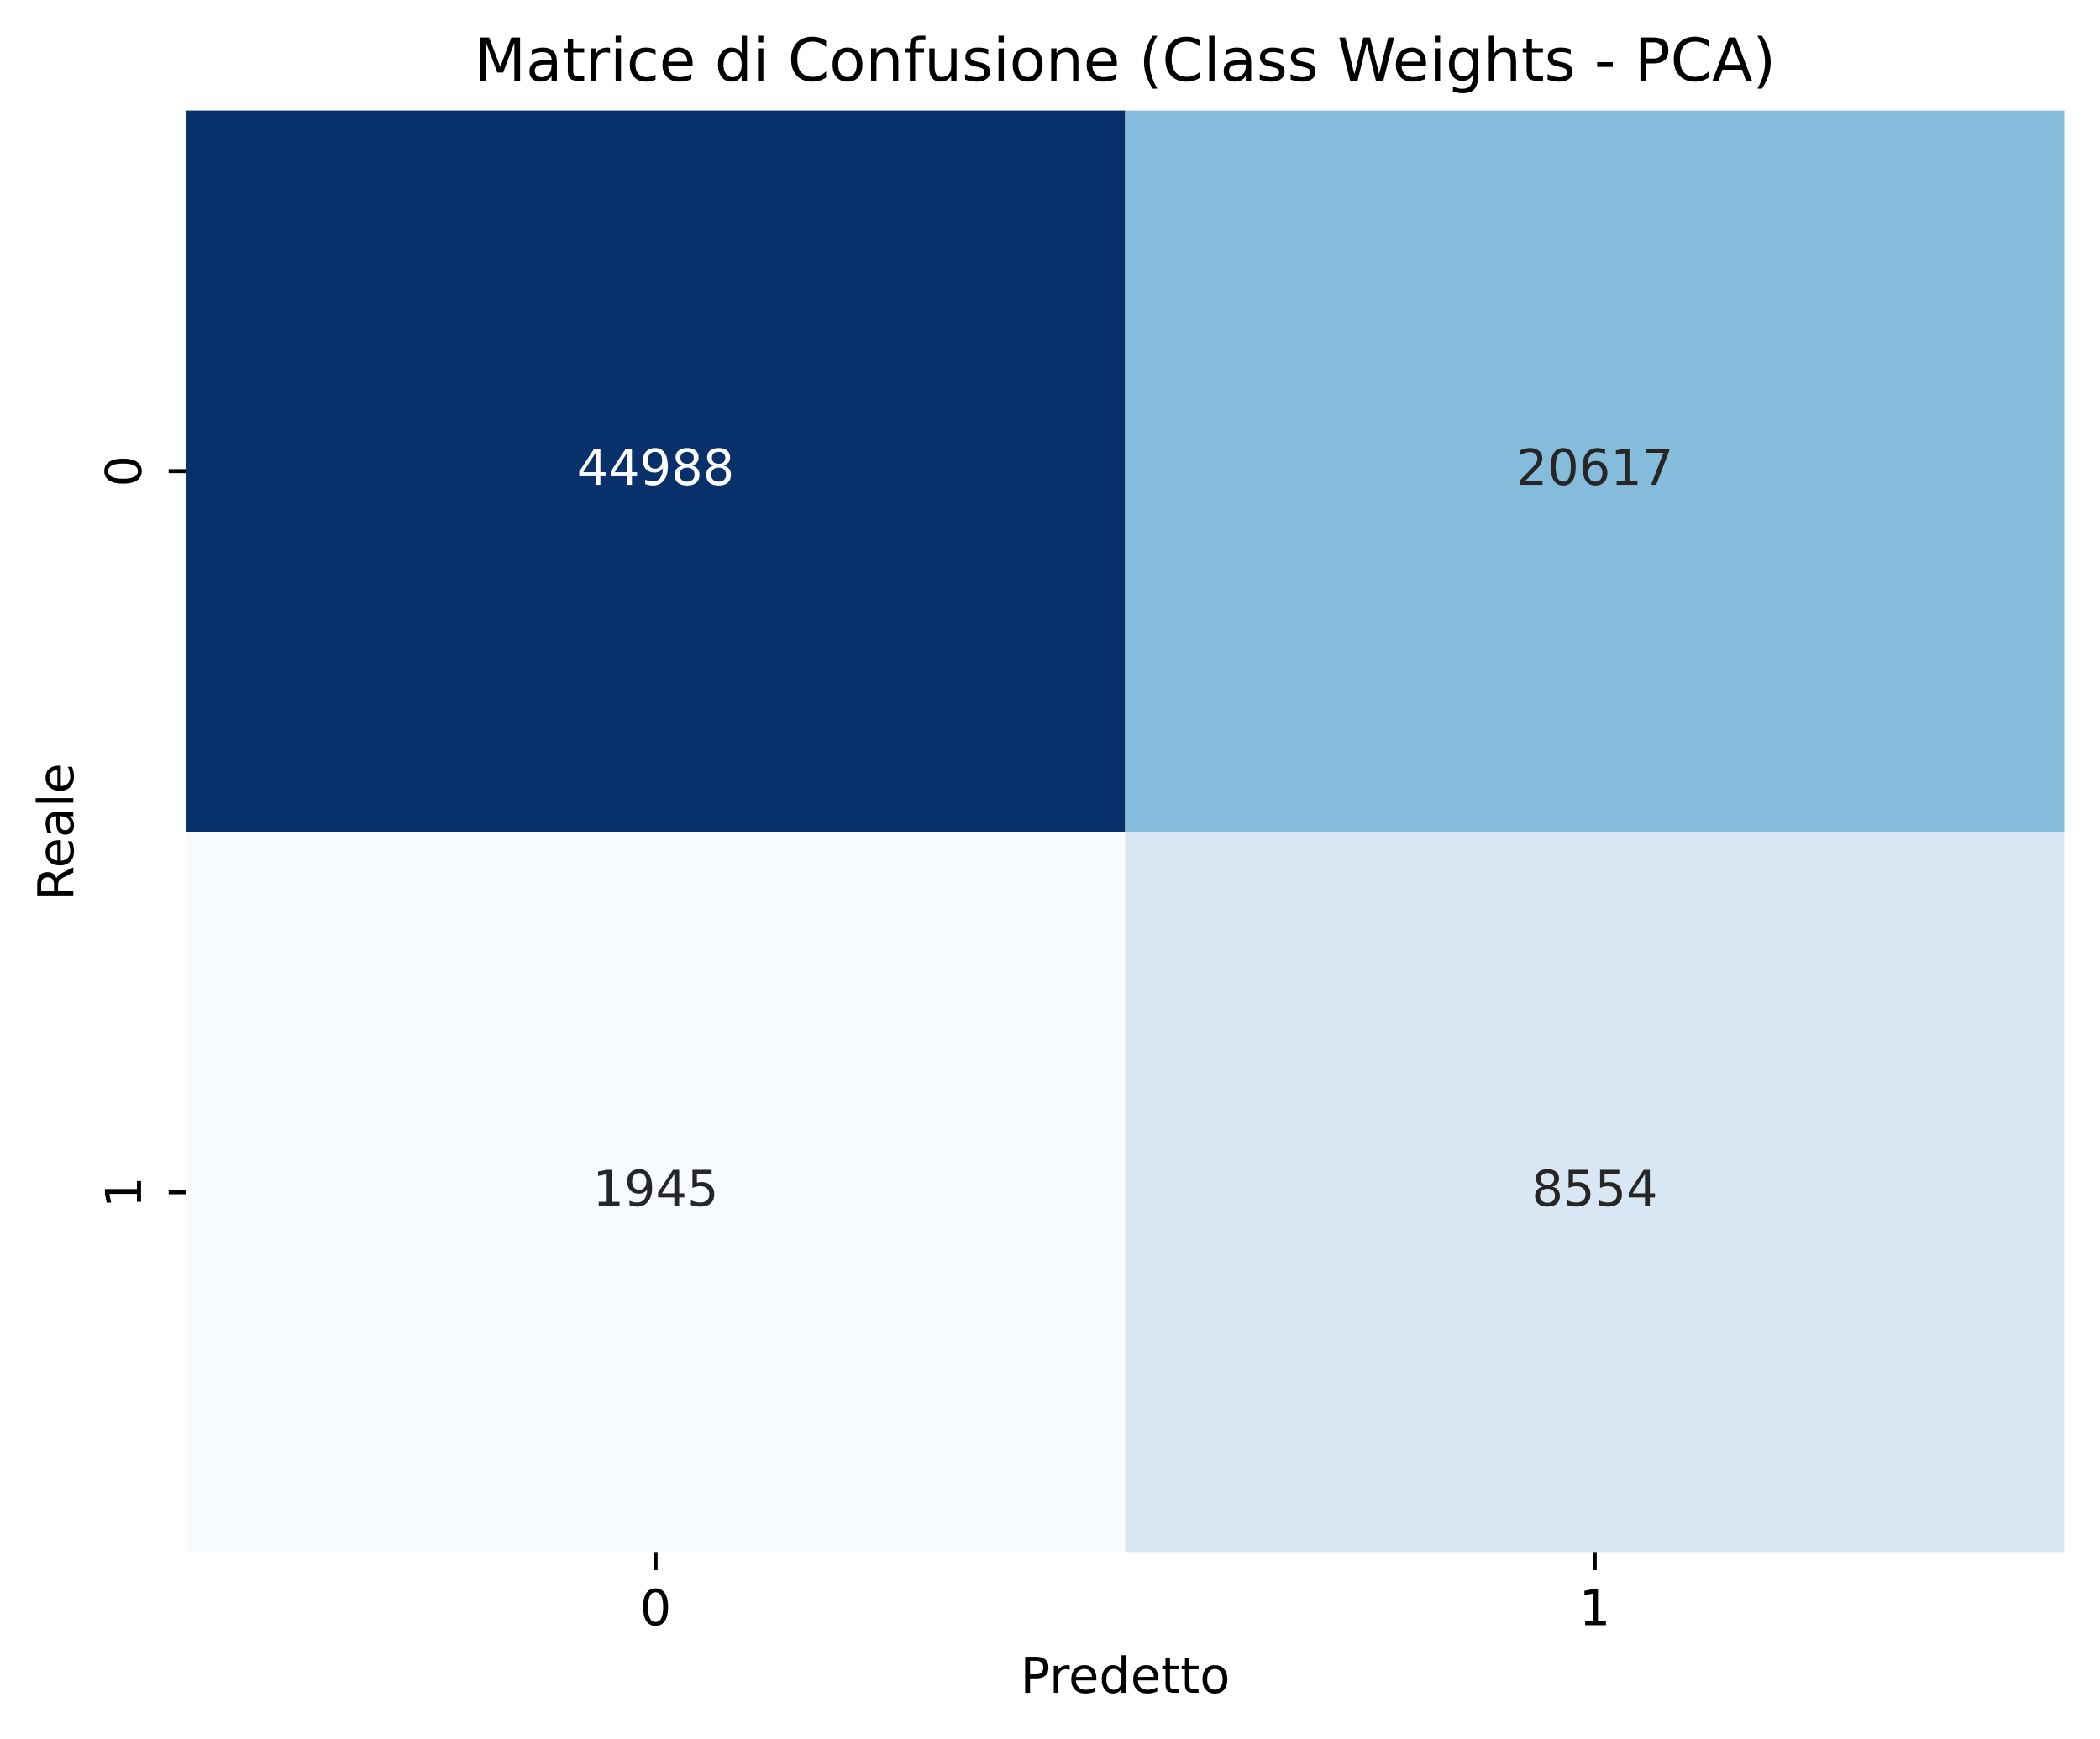
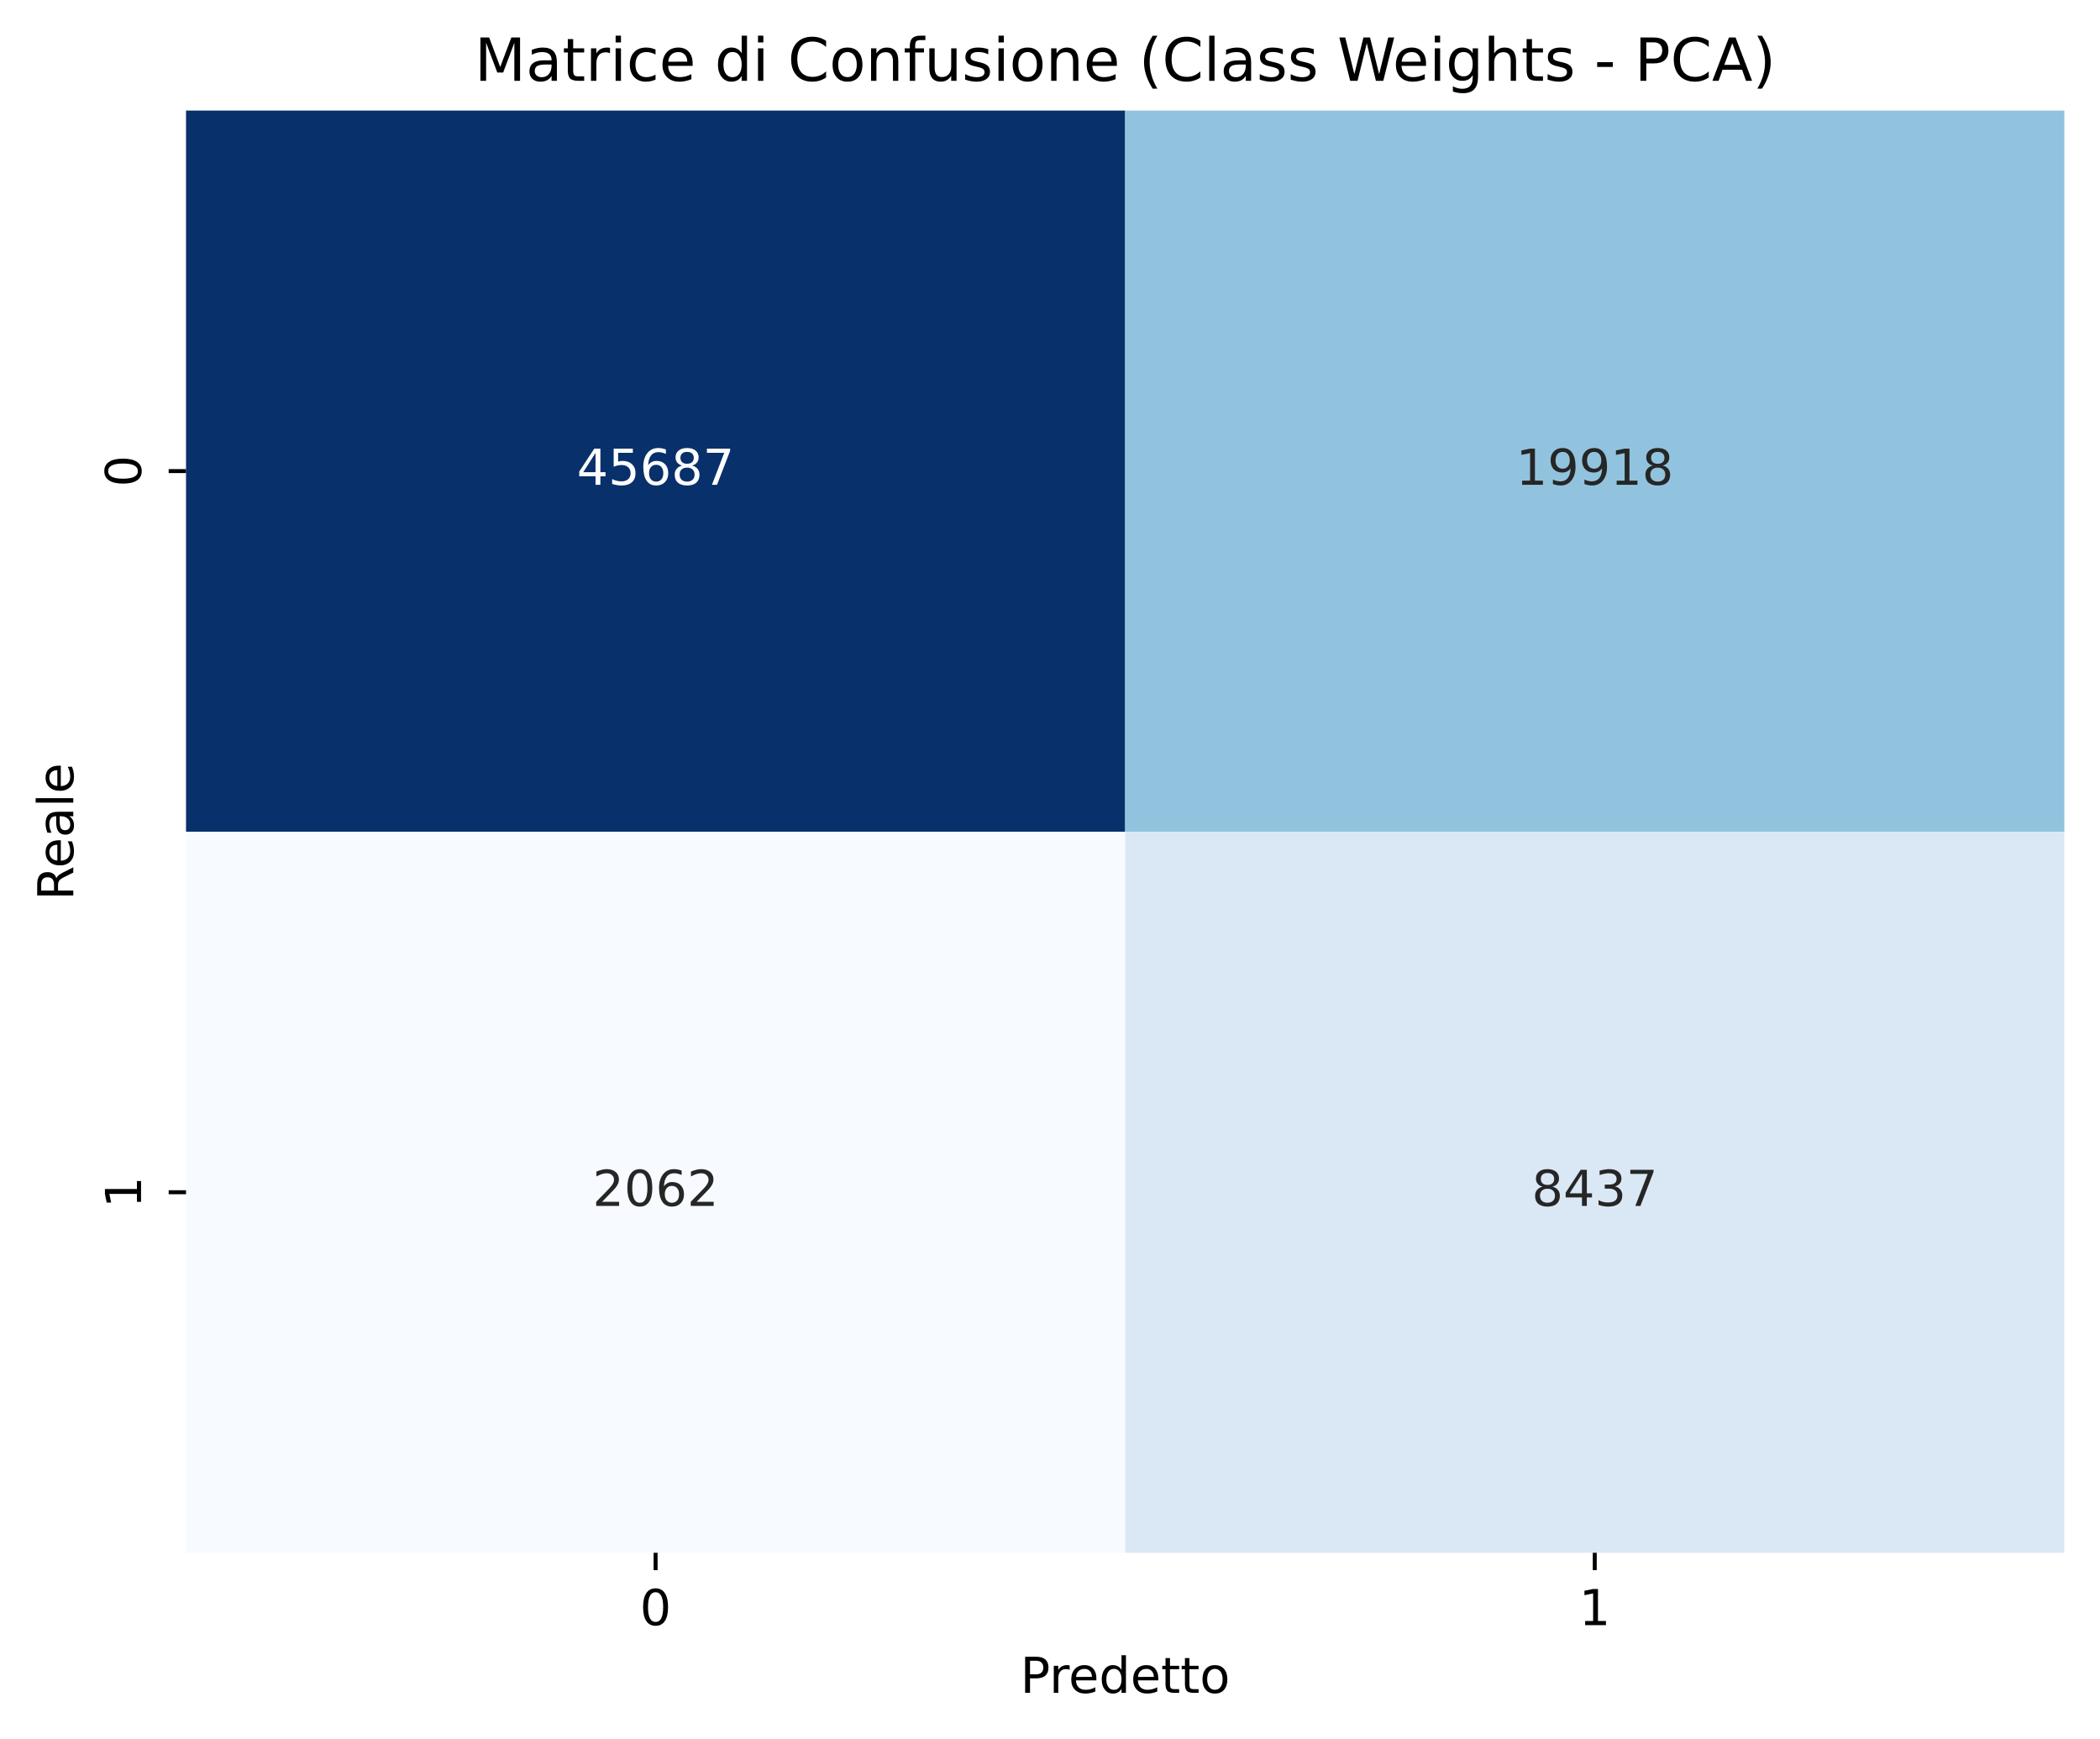
<svg xmlns="http://www.w3.org/2000/svg" xmlns:xlink="http://www.w3.org/1999/xlink" width="423.996pt" height="351.034pt" viewBox="0 0 423.996 351.034" version="1.1">
  <defs>
    <style type="text/css">*{stroke-linejoin: round; stroke-linecap: butt}</style>
  </defs>
  <g id="figure_1">
    <g id="patch_1">
      <path d="M 0 351.034  L 423.996 351.034  L 423.996 0  L 0 0  z " style="fill: #ffffff" />
    </g>
    <g id="axes_1">
      <g id="patch_2">
        <path d="M 37.556 313.478  L 416.796 313.478  L 416.796 22.318  L 37.556 22.318  z " style="fill: #ffffff" />
      </g>
      <g id="QuadMesh_1">
-         <path d="M 37.556 22.318  L 227.176 22.318  L 227.176 167.898  L 37.556 167.898  L 37.556 22.318  " clip-path="url(#p2d4f78e624)" style="fill: #08306b" />
-         <path d="M 227.176 22.318  L 416.796 22.318  L 416.796 167.898  L 227.176 167.898  L 227.176 22.318  " clip-path="url(#p2d4f78e624)" style="fill: #85bcdc" />
-         <path d="M 37.556 167.898  L 227.176 167.898  L 227.176 313.478  L 37.556 313.478  L 37.556 167.898  " clip-path="url(#p2d4f78e624)" style="fill: #f7fbff" />
-         <path d="M 227.176 167.898  L 416.796 167.898  L 416.796 313.478  L 227.176 313.478  L 227.176 167.898  " clip-path="url(#p2d4f78e624)" style="fill: #d9e7f5" />
+         <path d="M 37.556 22.318  L 227.176 22.318  L 227.176 167.898  L 37.556 167.898  L 37.556 22.318  " clip-path="url(#p043c2e031e)" style="fill: #08306b" />
+         <path d="M 227.176 22.318  L 416.796 22.318  L 416.796 167.898  L 227.176 167.898  L 227.176 22.318  " clip-path="url(#p043c2e031e)" style="fill: #91c3de" />
+         <path d="M 37.556 167.898  L 227.176 167.898  L 227.176 313.478  L 37.556 313.478  L 37.556 167.898  " clip-path="url(#p043c2e031e)" style="fill: #f7fbff" />
+         <path d="M 227.176 167.898  L 416.796 167.898  L 416.796 313.478  L 227.176 313.478  L 227.176 167.898  " clip-path="url(#p043c2e031e)" style="fill: #dae8f6" />
      </g>
      <g id="matplotlib.axis_1">
        <g id="xtick_1">
          <g id="line2d_1">
            <defs>
-               <path id="m8d16c67934" d="M 0 0  L 0 3.5  " style="stroke: #000000; stroke-width: 0.8" />
-             </defs>
-             <g>
-               <use xlink:href="#m8d16c67934" x="132.366" y="313.478" style="stroke: #000000; stroke-width: 0.8" />
+               <path id="mff642e21d7" d="M 0 0  L 0 3.5  " style="stroke: #000000; stroke-width: 0.8" />
+             </defs>
+             <g>
+               <use xlink:href="#mff642e21d7" x="132.366" y="313.478" style="stroke: #000000; stroke-width: 0.8" />
            </g>
          </g>
          <g id="text_1">
            <g transform="translate(129.185 328.0766) scale(0.1 -0.1)">
              <defs>
                <path id="DejaVuSans-30" d="M 2034 4250  Q 1547 4250 1301 3770  Q 1056 3291 1056 2328  Q 1056 1369 1301 889  Q 1547 409 2034 409  Q 2525 409 2770 889  Q 3016 1369 3016 2328  Q 3016 3291 2770 3770  Q 2525 4250 2034 4250  z M 2034 4750  Q 2819 4750 3233 4129  Q 3647 3509 3647 2328  Q 3647 1150 3233 529  Q 2819 -91 2034 -91  Q 1250 -91 836 529  Q 422 1150 422 2328  Q 422 3509 836 4129  Q 1250 4750 2034 4750  z " transform="scale(0.015625)" />
              </defs>
              <use xlink:href="#DejaVuSans-30" />
            </g>
          </g>
        </g>
        <g id="xtick_2">
          <g id="line2d_2">
            <g>
-               <use xlink:href="#m8d16c67934" x="321.986" y="313.478" style="stroke: #000000; stroke-width: 0.8" />
+               <use xlink:href="#mff642e21d7" x="321.986" y="313.478" style="stroke: #000000; stroke-width: 0.8" />
            </g>
          </g>
          <g id="text_2">
            <g transform="translate(318.805 328.0766) scale(0.1 -0.1)">
              <defs>
                <path id="DejaVuSans-31" d="M 794 531  L 1825 531  L 1825 4091  L 703 3866  L 703 4441  L 1819 4666  L 2450 4666  L 2450 531  L 3481 531  L 3481 0  L 794 0  L 794 531  z " transform="scale(0.015625)" />
              </defs>
              <use xlink:href="#DejaVuSans-31" />
            </g>
          </g>
        </g>
        <g id="text_3">
          <g transform="translate(205.9989 341.7547) scale(0.1 -0.1)">
            <defs>
              <path id="DejaVuSans-50" d="M 1259 4147  L 1259 2394  L 2053 2394  Q 2494 2394 2734 2622  Q 2975 2850 2975 3272  Q 2975 3691 2734 3919  Q 2494 4147 2053 4147  L 1259 4147  z M 628 4666  L 2053 4666  Q 2838 4666 3239 4311  Q 3641 3956 3641 3272  Q 3641 2581 3239 2228  Q 2838 1875 2053 1875  L 1259 1875  L 1259 0  L 628 0  L 628 4666  z " transform="scale(0.015625)" />
              <path id="DejaVuSans-72" d="M 2631 2963  Q 2534 3019 2420 3045  Q 2306 3072 2169 3072  Q 1681 3072 1420 2755  Q 1159 2438 1159 1844  L 1159 0  L 581 0  L 581 3500  L 1159 3500  L 1159 2956  Q 1341 3275 1631 3429  Q 1922 3584 2338 3584  Q 2397 3584 2469 3576  Q 2541 3569 2628 3553  L 2631 2963  z " transform="scale(0.015625)" />
              <path id="DejaVuSans-65" d="M 3597 1894  L 3597 1613  L 953 1613  Q 991 1019 1311 708  Q 1631 397 2203 397  Q 2534 397 2845 478  Q 3156 559 3463 722  L 3463 178  Q 3153 47 2828 -22  Q 2503 -91 2169 -91  Q 1331 -91 842 396  Q 353 884 353 1716  Q 353 2575 817 3079  Q 1281 3584 2069 3584  Q 2775 3584 3186 3129  Q 3597 2675 3597 1894  z M 3022 2063  Q 3016 2534 2758 2815  Q 2500 3097 2075 3097  Q 1594 3097 1305 2825  Q 1016 2553 972 2059  L 3022 2063  z " transform="scale(0.015625)" />
              <path id="DejaVuSans-64" d="M 2906 2969  L 2906 4863  L 3481 4863  L 3481 0  L 2906 0  L 2906 525  Q 2725 213 2448 61  Q 2172 -91 1784 -91  Q 1150 -91 751 415  Q 353 922 353 1747  Q 353 2572 751 3078  Q 1150 3584 1784 3584  Q 2172 3584 2448 3432  Q 2725 3281 2906 2969  z M 947 1747  Q 947 1113 1208 752  Q 1469 391 1925 391  Q 2381 391 2643 752  Q 2906 1113 2906 1747  Q 2906 2381 2643 2742  Q 2381 3103 1925 3103  Q 1469 3103 1208 2742  Q 947 2381 947 1747  z " transform="scale(0.015625)" />
              <path id="DejaVuSans-74" d="M 1172 4494  L 1172 3500  L 2356 3500  L 2356 3053  L 1172 3053  L 1172 1153  Q 1172 725 1289 603  Q 1406 481 1766 481  L 2356 481  L 2356 0  L 1766 0  Q 1100 0 847 248  Q 594 497 594 1153  L 594 3053  L 172 3053  L 172 3500  L 594 3500  L 594 4494  L 1172 4494  z " transform="scale(0.015625)" />
              <path id="DejaVuSans-6f" d="M 1959 3097  Q 1497 3097 1228 2736  Q 959 2375 959 1747  Q 959 1119 1226 758  Q 1494 397 1959 397  Q 2419 397 2687 759  Q 2956 1122 2956 1747  Q 2956 2369 2687 2733  Q 2419 3097 1959 3097  z M 1959 3584  Q 2709 3584 3137 3096  Q 3566 2609 3566 1747  Q 3566 888 3137 398  Q 2709 -91 1959 -91  Q 1206 -91 779 398  Q 353 888 353 1747  Q 353 2609 779 3096  Q 1206 3584 1959 3584  z " transform="scale(0.015625)" />
            </defs>
            <use xlink:href="#DejaVuSans-50" />
            <use xlink:href="#DejaVuSans-72" transform="translate(58.55273 0)" />
            <use xlink:href="#DejaVuSans-65" transform="translate(97.41602 0)" />
            <use xlink:href="#DejaVuSans-64" transform="translate(158.9395 0)" />
            <use xlink:href="#DejaVuSans-65" transform="translate(222.416 0)" />
            <use xlink:href="#DejaVuSans-74" transform="translate(283.9395 0)" />
            <use xlink:href="#DejaVuSans-74" transform="translate(323.1484 0)" />
            <use xlink:href="#DejaVuSans-6f" transform="translate(362.3574 0)" />
          </g>
        </g>
      </g>
      <g id="matplotlib.axis_2">
        <g id="ytick_1">
          <g id="line2d_3">
            <defs>
-               <path id="m115d9b8b67" d="M 0 0  L -3.5 0  " style="stroke: #000000; stroke-width: 0.8" />
-             </defs>
-             <g>
-               <use xlink:href="#m115d9b8b67" x="37.556" y="95.108" style="stroke: #000000; stroke-width: 0.8" />
+               <path id="m3d561e8c7b" d="M 0 0  L -3.5 0  " style="stroke: #000000; stroke-width: 0.8" />
+             </defs>
+             <g>
+               <use xlink:href="#m3d561e8c7b" x="37.556" y="95.108" style="stroke: #000000; stroke-width: 0.8" />
            </g>
          </g>
          <g id="text_4">
            <g transform="translate(28.47656 98.28938) rotate(-90) scale(0.1 -0.1)">
              <use xlink:href="#DejaVuSans-30" />
            </g>
          </g>
        </g>
        <g id="ytick_2">
          <g id="line2d_4">
            <g>
-               <use xlink:href="#m115d9b8b67" x="37.556" y="240.688" style="stroke: #000000; stroke-width: 0.8" />
+               <use xlink:href="#m3d561e8c7b" x="37.556" y="240.688" style="stroke: #000000; stroke-width: 0.8" />
            </g>
          </g>
          <g id="text_5">
            <g transform="translate(28.47656 243.8694) rotate(-90) scale(0.1 -0.1)">
              <use xlink:href="#DejaVuSans-31" />
            </g>
          </g>
        </g>
        <g id="text_6">
          <g transform="translate(14.79844 181.7536) rotate(-90) scale(0.1 -0.1)">
            <defs>
              <path id="DejaVuSans-52" d="M 2841 2188  Q 3044 2119 3236 1894  Q 3428 1669 3622 1275  L 4263 0  L 3584 0  L 2988 1197  Q 2756 1666 2539 1819  Q 2322 1972 1947 1972  L 1259 1972  L 1259 0  L 628 0  L 628 4666  L 2053 4666  Q 2853 4666 3247 4331  Q 3641 3997 3641 3322  Q 3641 2881 3436 2590  Q 3231 2300 2841 2188  z M 1259 4147  L 1259 2491  L 2053 2491  Q 2509 2491 2742 2702  Q 2975 2913 2975 3322  Q 2975 3731 2742 3939  Q 2509 4147 2053 4147  L 1259 4147  z " transform="scale(0.015625)" />
              <path id="DejaVuSans-61" d="M 2194 1759  Q 1497 1759 1228 1600  Q 959 1441 959 1056  Q 959 750 1161 570  Q 1363 391 1709 391  Q 2188 391 2477 730  Q 2766 1069 2766 1631  L 2766 1759  L 2194 1759  z M 3341 1997  L 3341 0  L 2766 0  L 2766 531  Q 2569 213 2275 61  Q 1981 -91 1556 -91  Q 1019 -91 701 211  Q 384 513 384 1019  Q 384 1609 779 1909  Q 1175 2209 1959 2209  L 2766 2209  L 2766 2266  Q 2766 2663 2505 2880  Q 2244 3097 1772 3097  Q 1472 3097 1187 3025  Q 903 2953 641 2809  L 641 3341  Q 956 3463 1253 3523  Q 1550 3584 1831 3584  Q 2591 3584 2966 3190  Q 3341 2797 3341 1997  z " transform="scale(0.015625)" />
              <path id="DejaVuSans-6c" d="M 603 4863  L 1178 4863  L 1178 0  L 603 0  L 603 4863  z " transform="scale(0.015625)" />
            </defs>
            <use xlink:href="#DejaVuSans-52" />
            <use xlink:href="#DejaVuSans-65" transform="translate(64.98242 0)" />
            <use xlink:href="#DejaVuSans-61" transform="translate(126.5059 0)" />
            <use xlink:href="#DejaVuSans-6c" transform="translate(187.7852 0)" />
            <use xlink:href="#DejaVuSans-65" transform="translate(215.5684 0)" />
          </g>
        </g>
      </g>
      <g id="text_7">
        <g style="fill: #ffffff" transform="translate(116.46 97.8675) scale(0.1 -0.1)">
          <defs>
            <path id="DejaVuSans-34" d="M 2419 4116  L 825 1625  L 2419 1625  L 2419 4116  z M 2253 4666  L 3047 4666  L 3047 1625  L 3713 1625  L 3713 1100  L 3047 1100  L 3047 0  L 2419 0  L 2419 1100  L 313 1100  L 313 1709  L 2253 4666  z " transform="scale(0.015625)" />
-             <path id="DejaVuSans-39" d="M 703 97  L 703 672  Q 941 559 1184 500  Q 1428 441 1663 441  Q 2288 441 2617 861  Q 2947 1281 2994 2138  Q 2813 1869 2534 1725  Q 2256 1581 1919 1581  Q 1219 1581 811 2004  Q 403 2428 403 3163  Q 403 3881 828 4315  Q 1253 4750 1959 4750  Q 2769 4750 3195 4129  Q 3622 3509 3622 2328  Q 3622 1225 3098 567  Q 2575 -91 1691 -91  Q 1453 -91 1209 -44  Q 966 3 703 97  z M 1959 2075  Q 2384 2075 2632 2365  Q 2881 2656 2881 3163  Q 2881 3666 2632 3958  Q 2384 4250 1959 4250  Q 1534 4250 1286 3958  Q 1038 3666 1038 3163  Q 1038 2656 1286 2365  Q 1534 2075 1959 2075  z " transform="scale(0.015625)" />
+             <path id="DejaVuSans-35" d="M 691 4666  L 3169 4666  L 3169 4134  L 1269 4134  L 1269 2991  Q 1406 3038 1543 3061  Q 1681 3084 1819 3084  Q 2600 3084 3056 2656  Q 3513 2228 3513 1497  Q 3513 744 3044 326  Q 2575 -91 1722 -91  Q 1428 -91 1123 -41  Q 819 9 494 109  L 494 744  Q 775 591 1075 516  Q 1375 441 1709 441  Q 2250 441 2565 725  Q 2881 1009 2881 1497  Q 2881 1984 2565 2268  Q 2250 2553 1709 2553  Q 1456 2553 1204 2497  Q 953 2441 691 2322  L 691 4666  z " transform="scale(0.015625)" />
+             <path id="DejaVuSans-36" d="M 2113 2584  Q 1688 2584 1439 2293  Q 1191 2003 1191 1497  Q 1191 994 1439 701  Q 1688 409 2113 409  Q 2538 409 2786 701  Q 3034 994 3034 1497  Q 3034 2003 2786 2293  Q 2538 2584 2113 2584  z M 3366 4563  L 3366 3988  Q 3128 4100 2886 4159  Q 2644 4219 2406 4219  Q 1781 4219 1451 3797  Q 1122 3375 1075 2522  Q 1259 2794 1537 2939  Q 1816 3084 2150 3084  Q 2853 3084 3261 2657  Q 3669 2231 3669 1497  Q 3669 778 3244 343  Q 2819 -91 2113 -91  Q 1303 -91 875 529  Q 447 1150 447 2328  Q 447 3434 972 4092  Q 1497 4750 2381 4750  Q 2619 4750 2861 4703  Q 3103 4656 3366 4563  z " transform="scale(0.015625)" />
            <path id="DejaVuSans-38" d="M 2034 2216  Q 1584 2216 1326 1975  Q 1069 1734 1069 1313  Q 1069 891 1326 650  Q 1584 409 2034 409  Q 2484 409 2743 651  Q 3003 894 3003 1313  Q 3003 1734 2745 1975  Q 2488 2216 2034 2216  z M 1403 2484  Q 997 2584 770 2862  Q 544 3141 544 3541  Q 544 4100 942 4425  Q 1341 4750 2034 4750  Q 2731 4750 3128 4425  Q 3525 4100 3525 3541  Q 3525 3141 3298 2862  Q 3072 2584 2669 2484  Q 3125 2378 3379 2068  Q 3634 1759 3634 1313  Q 3634 634 3220 271  Q 2806 -91 2034 -91  Q 1263 -91 848 271  Q 434 634 434 1313  Q 434 1759 690 2068  Q 947 2378 1403 2484  z M 1172 3481  Q 1172 3119 1398 2916  Q 1625 2713 2034 2713  Q 2441 2713 2670 2916  Q 2900 3119 2900 3481  Q 2900 3844 2670 4047  Q 2441 4250 2034 4250  Q 1625 4250 1398 4047  Q 1172 3844 1172 3481  z " transform="scale(0.015625)" />
+             <path id="DejaVuSans-37" d="M 525 4666  L 3525 4666  L 3525 4397  L 1831 0  L 1172 0  L 2766 4134  L 525 4134  L 525 4666  z " transform="scale(0.015625)" />
          </defs>
          <use xlink:href="#DejaVuSans-34" />
-           <use xlink:href="#DejaVuSans-34" transform="translate(63.62305 0)" />
-           <use xlink:href="#DejaVuSans-39" transform="translate(127.2461 0)" />
+           <use xlink:href="#DejaVuSans-35" transform="translate(63.62305 0)" />
+           <use xlink:href="#DejaVuSans-36" transform="translate(127.2461 0)" />
          <use xlink:href="#DejaVuSans-38" transform="translate(190.8691 0)" />
-           <use xlink:href="#DejaVuSans-38" transform="translate(254.4922 0)" />
+           <use xlink:href="#DejaVuSans-37" transform="translate(254.4922 0)" />
        </g>
      </g>
      <g id="text_8">
        <g style="fill: #262626" transform="translate(306.08 97.8675) scale(0.1 -0.1)">
          <defs>
+             <path id="DejaVuSans-39" d="M 703 97  L 703 672  Q 941 559 1184 500  Q 1428 441 1663 441  Q 2288 441 2617 861  Q 2947 1281 2994 2138  Q 2813 1869 2534 1725  Q 2256 1581 1919 1581  Q 1219 1581 811 2004  Q 403 2428 403 3163  Q 403 3881 828 4315  Q 1253 4750 1959 4750  Q 2769 4750 3195 4129  Q 3622 3509 3622 2328  Q 3622 1225 3098 567  Q 2575 -91 1691 -91  Q 1453 -91 1209 -44  Q 966 3 703 97  z M 1959 2075  Q 2384 2075 2632 2365  Q 2881 2656 2881 3163  Q 2881 3666 2632 3958  Q 2384 4250 1959 4250  Q 1534 4250 1286 3958  Q 1038 3666 1038 3163  Q 1038 2656 1286 2365  Q 1534 2075 1959 2075  z " transform="scale(0.015625)" />
+           </defs>
+           <use xlink:href="#DejaVuSans-31" />
+           <use xlink:href="#DejaVuSans-39" transform="translate(63.62305 0)" />
+           <use xlink:href="#DejaVuSans-39" transform="translate(127.2461 0)" />
+           <use xlink:href="#DejaVuSans-31" transform="translate(190.8691 0)" />
+           <use xlink:href="#DejaVuSans-38" transform="translate(254.4922 0)" />
+         </g>
+       </g>
+       <g id="text_9">
+         <g style="fill: #262626" transform="translate(119.6412 243.4475) scale(0.1 -0.1)">
+           <defs>
            <path id="DejaVuSans-32" d="M 1228 531  L 3431 531  L 3431 0  L 469 0  L 469 531  Q 828 903 1448 1529  Q 2069 2156 2228 2338  Q 2531 2678 2651 2914  Q 2772 3150 2772 3378  Q 2772 3750 2511 3984  Q 2250 4219 1831 4219  Q 1534 4219 1204 4116  Q 875 4013 500 3803  L 500 4441  Q 881 4594 1212 4672  Q 1544 4750 1819 4750  Q 2544 4750 2975 4387  Q 3406 4025 3406 3419  Q 3406 3131 3298 2873  Q 3191 2616 2906 2266  Q 2828 2175 2409 1742  Q 1991 1309 1228 531  z " transform="scale(0.015625)" />
-             <path id="DejaVuSans-36" d="M 2113 2584  Q 1688 2584 1439 2293  Q 1191 2003 1191 1497  Q 1191 994 1439 701  Q 1688 409 2113 409  Q 2538 409 2786 701  Q 3034 994 3034 1497  Q 3034 2003 2786 2293  Q 2538 2584 2113 2584  z M 3366 4563  L 3366 3988  Q 3128 4100 2886 4159  Q 2644 4219 2406 4219  Q 1781 4219 1451 3797  Q 1122 3375 1075 2522  Q 1259 2794 1537 2939  Q 1816 3084 2150 3084  Q 2853 3084 3261 2657  Q 3669 2231 3669 1497  Q 3669 778 3244 343  Q 2819 -91 2113 -91  Q 1303 -91 875 529  Q 447 1150 447 2328  Q 447 3434 972 4092  Q 1497 4750 2381 4750  Q 2619 4750 2861 4703  Q 3103 4656 3366 4563  z " transform="scale(0.015625)" />
-             <path id="DejaVuSans-37" d="M 525 4666  L 3525 4666  L 3525 4397  L 1831 0  L 1172 0  L 2766 4134  L 525 4134  L 525 4666  z " transform="scale(0.015625)" />
          </defs>
          <use xlink:href="#DejaVuSans-32" />
          <use xlink:href="#DejaVuSans-30" transform="translate(63.62305 0)" />
          <use xlink:href="#DejaVuSans-36" transform="translate(127.2461 0)" />
-           <use xlink:href="#DejaVuSans-31" transform="translate(190.8691 0)" />
-           <use xlink:href="#DejaVuSans-37" transform="translate(254.4922 0)" />
-         </g>
-       </g>
-       <g id="text_9">
-         <g style="fill: #262626" transform="translate(119.6412 243.4475) scale(0.1 -0.1)">
-           <defs>
-             <path id="DejaVuSans-35" d="M 691 4666  L 3169 4666  L 3169 4134  L 1269 4134  L 1269 2991  Q 1406 3038 1543 3061  Q 1681 3084 1819 3084  Q 2600 3084 3056 2656  Q 3513 2228 3513 1497  Q 3513 744 3044 326  Q 2575 -91 1722 -91  Q 1428 -91 1123 -41  Q 819 9 494 109  L 494 744  Q 775 591 1075 516  Q 1375 441 1709 441  Q 2250 441 2565 725  Q 2881 1009 2881 1497  Q 2881 1984 2565 2268  Q 2250 2553 1709 2553  Q 1456 2553 1204 2497  Q 953 2441 691 2322  L 691 4666  z " transform="scale(0.015625)" />
-           </defs>
-           <use xlink:href="#DejaVuSans-31" />
-           <use xlink:href="#DejaVuSans-39" transform="translate(63.62305 0)" />
-           <use xlink:href="#DejaVuSans-34" transform="translate(127.2461 0)" />
-           <use xlink:href="#DejaVuSans-35" transform="translate(190.8691 0)" />
+           <use xlink:href="#DejaVuSans-32" transform="translate(190.8691 0)" />
        </g>
      </g>
      <g id="text_10">
        <g style="fill: #262626" transform="translate(309.2613 243.4475) scale(0.1 -0.1)">
+           <defs>
+             <path id="DejaVuSans-33" d="M 2597 2516  Q 3050 2419 3304 2112  Q 3559 1806 3559 1356  Q 3559 666 3084 287  Q 2609 -91 1734 -91  Q 1441 -91 1130 -33  Q 819 25 488 141  L 488 750  Q 750 597 1062 519  Q 1375 441 1716 441  Q 2309 441 2620 675  Q 2931 909 2931 1356  Q 2931 1769 2642 2001  Q 2353 2234 1838 2234  L 1294 2234  L 1294 2753  L 1863 2753  Q 2328 2753 2575 2939  Q 2822 3125 2822 3475  Q 2822 3834 2567 4026  Q 2313 4219 1838 4219  Q 1578 4219 1281 4162  Q 984 4106 628 3988  L 628 4550  Q 988 4650 1302 4700  Q 1616 4750 1894 4750  Q 2613 4750 3031 4423  Q 3450 4097 3450 3541  Q 3450 3153 3228 2886  Q 3006 2619 2597 2516  z " transform="scale(0.015625)" />
+           </defs>
          <use xlink:href="#DejaVuSans-38" />
-           <use xlink:href="#DejaVuSans-35" transform="translate(63.62305 0)" />
-           <use xlink:href="#DejaVuSans-35" transform="translate(127.2461 0)" />
-           <use xlink:href="#DejaVuSans-34" transform="translate(190.8691 0)" />
+           <use xlink:href="#DejaVuSans-34" transform="translate(63.62305 0)" />
+           <use xlink:href="#DejaVuSans-33" transform="translate(127.2461 0)" />
+           <use xlink:href="#DejaVuSans-37" transform="translate(190.8691 0)" />
        </g>
      </g>
      <g id="text_11">
        <g transform="translate(95.82125 16.31812) scale(0.12 -0.12)">
          <defs>
            <path id="DejaVuSans-4d" d="M 628 4666  L 1569 4666  L 2759 1491  L 3956 4666  L 4897 4666  L 4897 0  L 4281 0  L 4281 4097  L 3078 897  L 2444 897  L 1241 4097  L 1241 0  L 628 0  L 628 4666  z " transform="scale(0.015625)" />
            <path id="DejaVuSans-69" d="M 603 3500  L 1178 3500  L 1178 0  L 603 0  L 603 3500  z M 603 4863  L 1178 4863  L 1178 4134  L 603 4134  L 603 4863  z " transform="scale(0.015625)" />
            <path id="DejaVuSans-63" d="M 3122 3366  L 3122 2828  Q 2878 2963 2633 3030  Q 2388 3097 2138 3097  Q 1578 3097 1268 2742  Q 959 2388 959 1747  Q 959 1106 1268 751  Q 1578 397 2138 397  Q 2388 397 2633 464  Q 2878 531 3122 666  L 3122 134  Q 2881 22 2623 -34  Q 2366 -91 2075 -91  Q 1284 -91 818 406  Q 353 903 353 1747  Q 353 2603 823 3093  Q 1294 3584 2113 3584  Q 2378 3584 2631 3529  Q 2884 3475 3122 3366  z " transform="scale(0.015625)" />
            <path id="DejaVuSans-20" transform="scale(0.015625)" />
            <path id="DejaVuSans-43" d="M 4122 4306  L 4122 3641  Q 3803 3938 3442 4084  Q 3081 4231 2675 4231  Q 1875 4231 1450 3742  Q 1025 3253 1025 2328  Q 1025 1406 1450 917  Q 1875 428 2675 428  Q 3081 428 3442 575  Q 3803 722 4122 1019  L 4122 359  Q 3791 134 3420 21  Q 3050 -91 2638 -91  Q 1578 -91 968 557  Q 359 1206 359 2328  Q 359 3453 968 4101  Q 1578 4750 2638 4750  Q 3056 4750 3426 4639  Q 3797 4528 4122 4306  z " transform="scale(0.015625)" />
            <path id="DejaVuSans-6e" d="M 3513 2113  L 3513 0  L 2938 0  L 2938 2094  Q 2938 2591 2744 2837  Q 2550 3084 2163 3084  Q 1697 3084 1428 2787  Q 1159 2491 1159 1978  L 1159 0  L 581 0  L 581 3500  L 1159 3500  L 1159 2956  Q 1366 3272 1645 3428  Q 1925 3584 2291 3584  Q 2894 3584 3203 3211  Q 3513 2838 3513 2113  z " transform="scale(0.015625)" />
            <path id="DejaVuSans-66" d="M 2375 4863  L 2375 4384  L 1825 4384  Q 1516 4384 1395 4259  Q 1275 4134 1275 3809  L 1275 3500  L 2222 3500  L 2222 3053  L 1275 3053  L 1275 0  L 697 0  L 697 3053  L 147 3053  L 147 3500  L 697 3500  L 697 3744  Q 697 4328 969 4595  Q 1241 4863 1831 4863  L 2375 4863  z " transform="scale(0.015625)" />
            <path id="DejaVuSans-75" d="M 544 1381  L 544 3500  L 1119 3500  L 1119 1403  Q 1119 906 1312 657  Q 1506 409 1894 409  Q 2359 409 2629 706  Q 2900 1003 2900 1516  L 2900 3500  L 3475 3500  L 3475 0  L 2900 0  L 2900 538  Q 2691 219 2414 64  Q 2138 -91 1772 -91  Q 1169 -91 856 284  Q 544 659 544 1381  z M 1991 3584  L 1991 3584  z " transform="scale(0.015625)" />
            <path id="DejaVuSans-73" d="M 2834 3397  L 2834 2853  Q 2591 2978 2328 3040  Q 2066 3103 1784 3103  Q 1356 3103 1142 2972  Q 928 2841 928 2578  Q 928 2378 1081 2264  Q 1234 2150 1697 2047  L 1894 2003  Q 2506 1872 2764 1633  Q 3022 1394 3022 966  Q 3022 478 2636 193  Q 2250 -91 1575 -91  Q 1294 -91 989 -36  Q 684 19 347 128  L 347 722  Q 666 556 975 473  Q 1284 391 1588 391  Q 1994 391 2212 530  Q 2431 669 2431 922  Q 2431 1156 2273 1281  Q 2116 1406 1581 1522  L 1381 1569  Q 847 1681 609 1914  Q 372 2147 372 2553  Q 372 3047 722 3315  Q 1072 3584 1716 3584  Q 2034 3584 2315 3537  Q 2597 3491 2834 3397  z " transform="scale(0.015625)" />
            <path id="DejaVuSans-28" d="M 1984 4856  Q 1566 4138 1362 3434  Q 1159 2731 1159 2009  Q 1159 1288 1364 580  Q 1569 -128 1984 -844  L 1484 -844  Q 1016 -109 783 600  Q 550 1309 550 2009  Q 550 2706 781 3412  Q 1013 4119 1484 4856  L 1984 4856  z " transform="scale(0.015625)" />
            <path id="DejaVuSans-57" d="M 213 4666  L 850 4666  L 1831 722  L 2809 4666  L 3519 4666  L 4500 722  L 5478 4666  L 6119 4666  L 4947 0  L 4153 0  L 3169 4050  L 2175 0  L 1381 0  L 213 4666  z " transform="scale(0.015625)" />
            <path id="DejaVuSans-67" d="M 2906 1791  Q 2906 2416 2648 2759  Q 2391 3103 1925 3103  Q 1463 3103 1205 2759  Q 947 2416 947 1791  Q 947 1169 1205 825  Q 1463 481 1925 481  Q 2391 481 2648 825  Q 2906 1169 2906 1791  z M 3481 434  Q 3481 -459 3084 -895  Q 2688 -1331 1869 -1331  Q 1566 -1331 1297 -1286  Q 1028 -1241 775 -1147  L 775 -588  Q 1028 -725 1275 -790  Q 1522 -856 1778 -856  Q 2344 -856 2625 -561  Q 2906 -266 2906 331  L 2906 616  Q 2728 306 2450 153  Q 2172 0 1784 0  Q 1141 0 747 490  Q 353 981 353 1791  Q 353 2603 747 3093  Q 1141 3584 1784 3584  Q 2172 3584 2450 3431  Q 2728 3278 2906 2969  L 2906 3500  L 3481 3500  L 3481 434  z " transform="scale(0.015625)" />
            <path id="DejaVuSans-68" d="M 3513 2113  L 3513 0  L 2938 0  L 2938 2094  Q 2938 2591 2744 2837  Q 2550 3084 2163 3084  Q 1697 3084 1428 2787  Q 1159 2491 1159 1978  L 1159 0  L 581 0  L 581 4863  L 1159 4863  L 1159 2956  Q 1366 3272 1645 3428  Q 1925 3584 2291 3584  Q 2894 3584 3203 3211  Q 3513 2838 3513 2113  z " transform="scale(0.015625)" />
            <path id="DejaVuSans-2d" d="M 313 2009  L 1997 2009  L 1997 1497  L 313 1497  L 313 2009  z " transform="scale(0.015625)" />
            <path id="DejaVuSans-41" d="M 2188 4044  L 1331 1722  L 3047 1722  L 2188 4044  z M 1831 4666  L 2547 4666  L 4325 0  L 3669 0  L 3244 1197  L 1141 1197  L 716 0  L 50 0  L 1831 4666  z " transform="scale(0.015625)" />
            <path id="DejaVuSans-29" d="M 513 4856  L 1013 4856  Q 1481 4119 1714 3412  Q 1947 2706 1947 2009  Q 1947 1309 1714 600  Q 1481 -109 1013 -844  L 513 -844  Q 928 -128 1133 580  Q 1338 1288 1338 2009  Q 1338 2731 1133 3434  Q 928 4138 513 4856  z " transform="scale(0.015625)" />
          </defs>
          <use xlink:href="#DejaVuSans-4d" />
          <use xlink:href="#DejaVuSans-61" transform="translate(86.2793 0)" />
          <use xlink:href="#DejaVuSans-74" transform="translate(147.5586 0)" />
          <use xlink:href="#DejaVuSans-72" transform="translate(186.7676 0)" />
          <use xlink:href="#DejaVuSans-69" transform="translate(227.8809 0)" />
          <use xlink:href="#DejaVuSans-63" transform="translate(255.6641 0)" />
          <use xlink:href="#DejaVuSans-65" transform="translate(310.6445 0)" />
          <use xlink:href="#DejaVuSans-20" transform="translate(372.168 0)" />
          <use xlink:href="#DejaVuSans-64" transform="translate(403.9551 0)" />
          <use xlink:href="#DejaVuSans-69" transform="translate(467.4316 0)" />
          <use xlink:href="#DejaVuSans-20" transform="translate(495.2148 0)" />
          <use xlink:href="#DejaVuSans-43" transform="translate(527.002 0)" />
          <use xlink:href="#DejaVuSans-6f" transform="translate(596.8262 0)" />
          <use xlink:href="#DejaVuSans-6e" transform="translate(658.0078 0)" />
          <use xlink:href="#DejaVuSans-66" transform="translate(721.3867 0)" />
          <use xlink:href="#DejaVuSans-75" transform="translate(756.5918 0)" />
          <use xlink:href="#DejaVuSans-73" transform="translate(819.9707 0)" />
          <use xlink:href="#DejaVuSans-69" transform="translate(872.0703 0)" />
          <use xlink:href="#DejaVuSans-6f" transform="translate(899.8535 0)" />
          <use xlink:href="#DejaVuSans-6e" transform="translate(961.0352 0)" />
          <use xlink:href="#DejaVuSans-65" transform="translate(1024.414 0)" />
          <use xlink:href="#DejaVuSans-20" transform="translate(1085.938 0)" />
          <use xlink:href="#DejaVuSans-28" transform="translate(1117.725 0)" />
          <use xlink:href="#DejaVuSans-43" transform="translate(1156.738 0)" />
          <use xlink:href="#DejaVuSans-6c" transform="translate(1226.562 0)" />
          <use xlink:href="#DejaVuSans-61" transform="translate(1254.346 0)" />
          <use xlink:href="#DejaVuSans-73" transform="translate(1315.625 0)" />
          <use xlink:href="#DejaVuSans-73" transform="translate(1367.725 0)" />
          <use xlink:href="#DejaVuSans-20" transform="translate(1419.824 0)" />
          <use xlink:href="#DejaVuSans-57" transform="translate(1451.611 0)" />
          <use xlink:href="#DejaVuSans-65" transform="translate(1544.613 0)" />
          <use xlink:href="#DejaVuSans-69" transform="translate(1606.137 0)" />
          <use xlink:href="#DejaVuSans-67" transform="translate(1633.92 0)" />
          <use xlink:href="#DejaVuSans-68" transform="translate(1697.396 0)" />
          <use xlink:href="#DejaVuSans-74" transform="translate(1760.775 0)" />
          <use xlink:href="#DejaVuSans-73" transform="translate(1799.984 0)" />
          <use xlink:href="#DejaVuSans-20" transform="translate(1852.084 0)" />
          <use xlink:href="#DejaVuSans-2d" transform="translate(1883.871 0)" />
          <use xlink:href="#DejaVuSans-20" transform="translate(1919.955 0)" />
          <use xlink:href="#DejaVuSans-50" transform="translate(1951.742 0)" />
          <use xlink:href="#DejaVuSans-43" transform="translate(2012.045 0)" />
          <use xlink:href="#DejaVuSans-41" transform="translate(2081.869 0)" />
          <use xlink:href="#DejaVuSans-29" transform="translate(2150.277 0)" />
        </g>
      </g>
    </g>
  </g>
  <defs>
-     <clipPath id="p2d4f78e624">
+     <clipPath id="p043c2e031e">
      <rect x="37.556" y="22.318" width="379.24" height="291.16" />
    </clipPath>
  </defs>
</svg>
